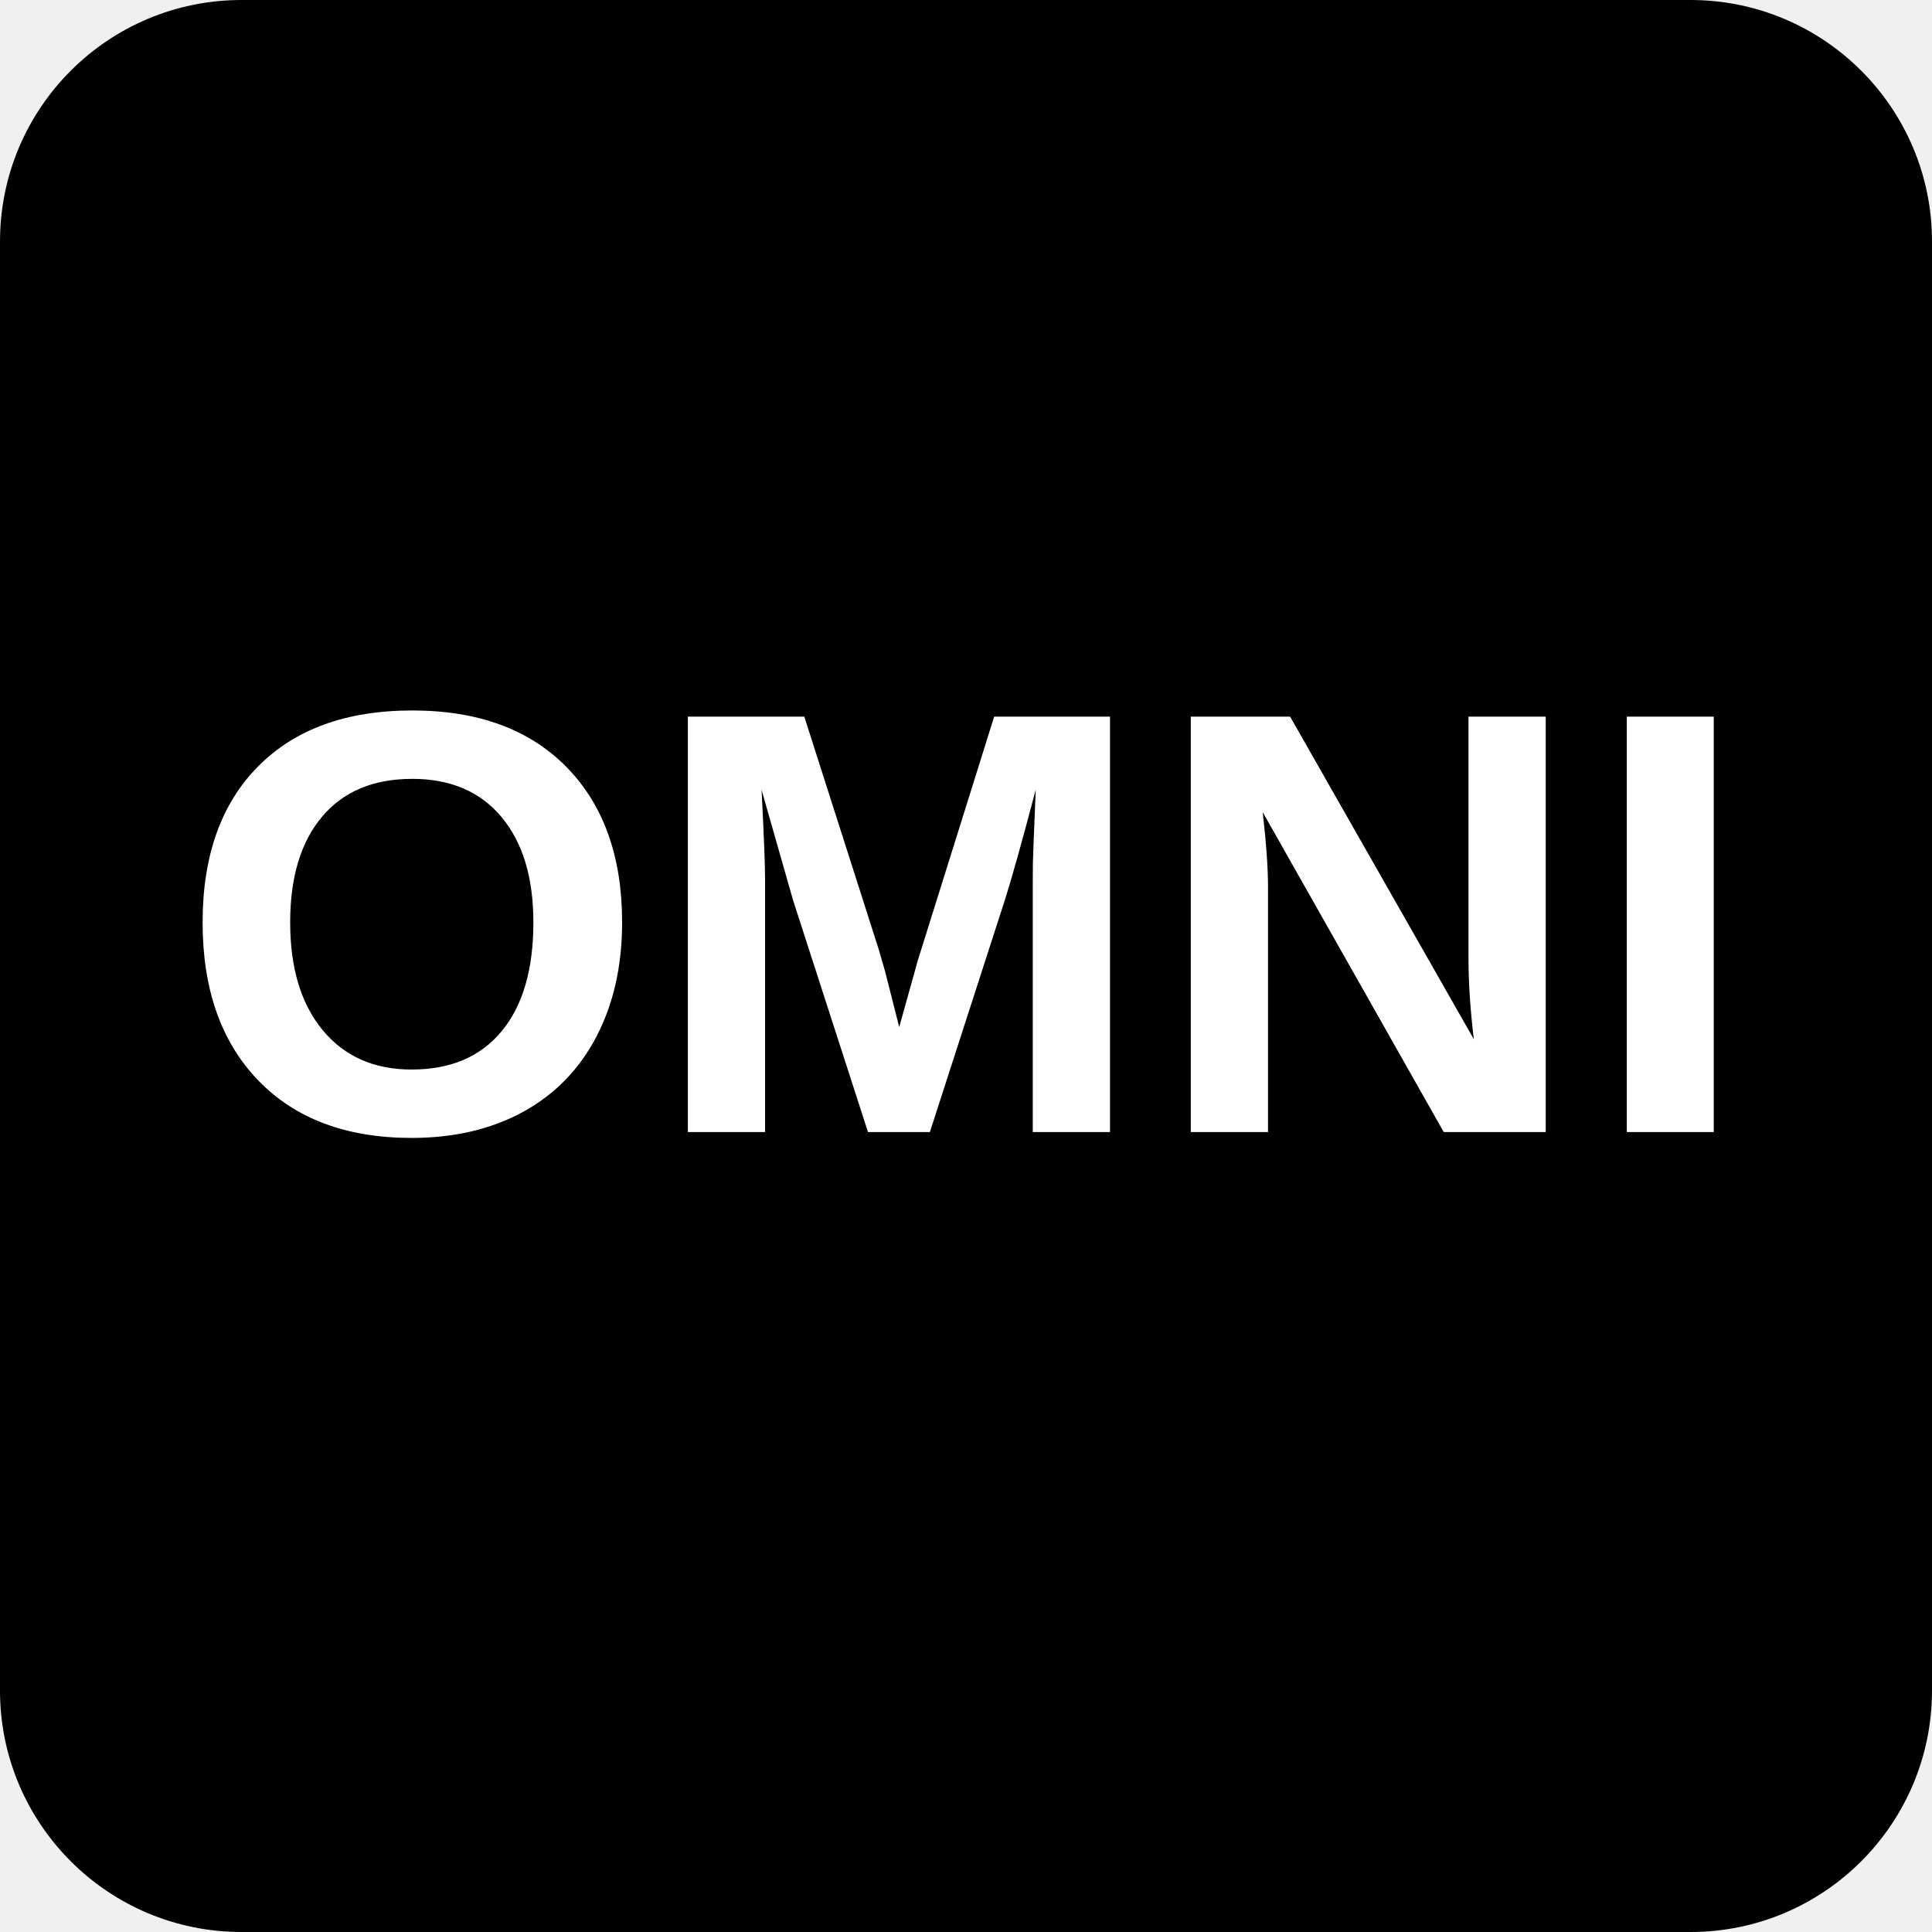
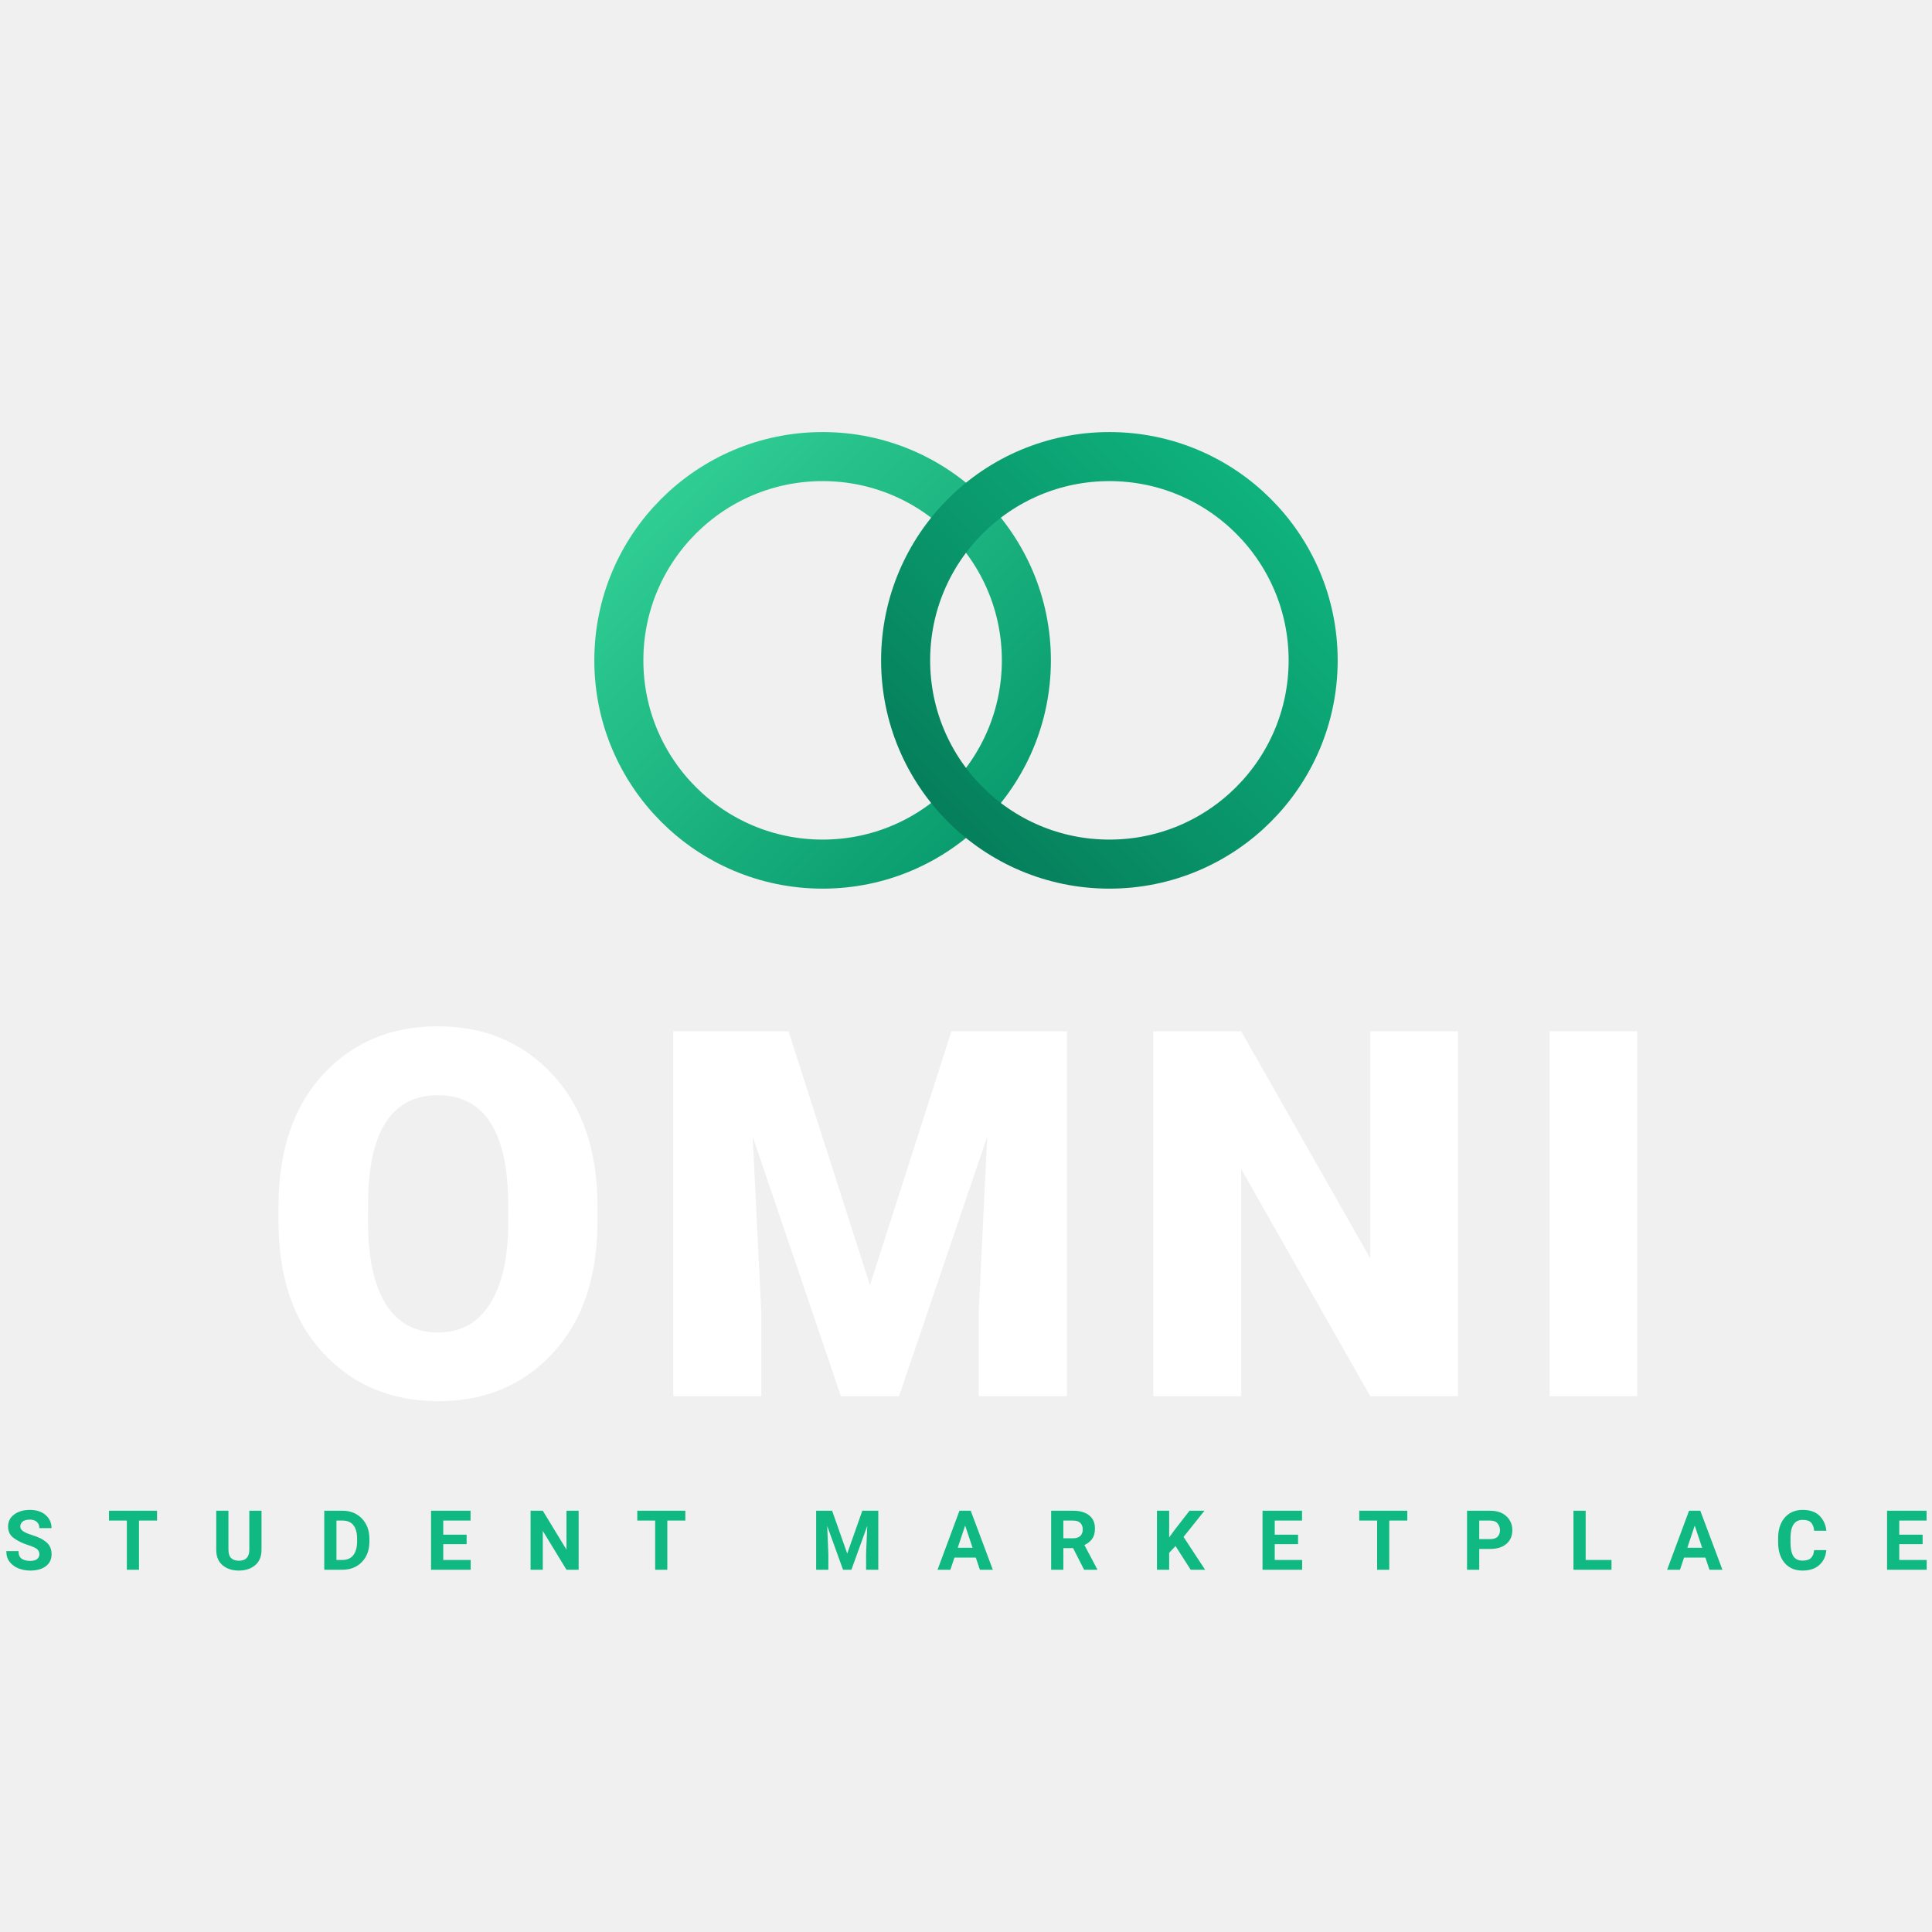
<svg xmlns="http://www.w3.org/2000/svg" viewBox="0 0 512 512">
-   <rect width="512" height="512" rx="64" fill="#000000" />
-   <text x="256" y="300" font-family="Arial, Helvetica, sans-serif" font-size="160" font-weight="bold" fill="#ffffff" text-anchor="middle">OMNI</text>
+   <defs>
+     <linearGradient id="g1" x1="0" y1="0" x2="1" y2="1">
+       <stop offset="0%" stop-color="#34D399" />
+       <stop offset="100%" stop-color="#059669" />
+     </linearGradient>
+     <linearGradient id="g2" x1="1" y1="0" x2="0" y2="1">
+       <stop offset="0%" stop-color="#10B981" />
+       <stop offset="100%" stop-color="#047857" />
+     </linearGradient>
+   </defs>
+   <g transform="translate(256, 175)">
+     <circle cx="-38" cy="0" r="54" fill="none" stroke="url(#g1)" stroke-width="13" />
+     <circle cx="38" cy="0" r="54" fill="none" stroke="url(#g2)" stroke-width="13" />
+   </g>
+   <text x="256" y="370" font-family="-apple-system,BlinkMacSystemFont,'Segoe UI',Roboto,Helvetica,Arial,sans-serif" font-size="136" font-weight="800" fill="#ffffff" text-anchor="middle" letter-spacing="8">OMNI</text>
+   <text x="256" y="416" font-family="-apple-system,BlinkMacSystemFont,'Segoe UI',Roboto,Helvetica,Arial,sans-serif" font-size="22" font-weight="600" fill="#10B981" text-anchor="middle" letter-spacing="14">STUDENT MARKETPLACE</text>
</svg>
